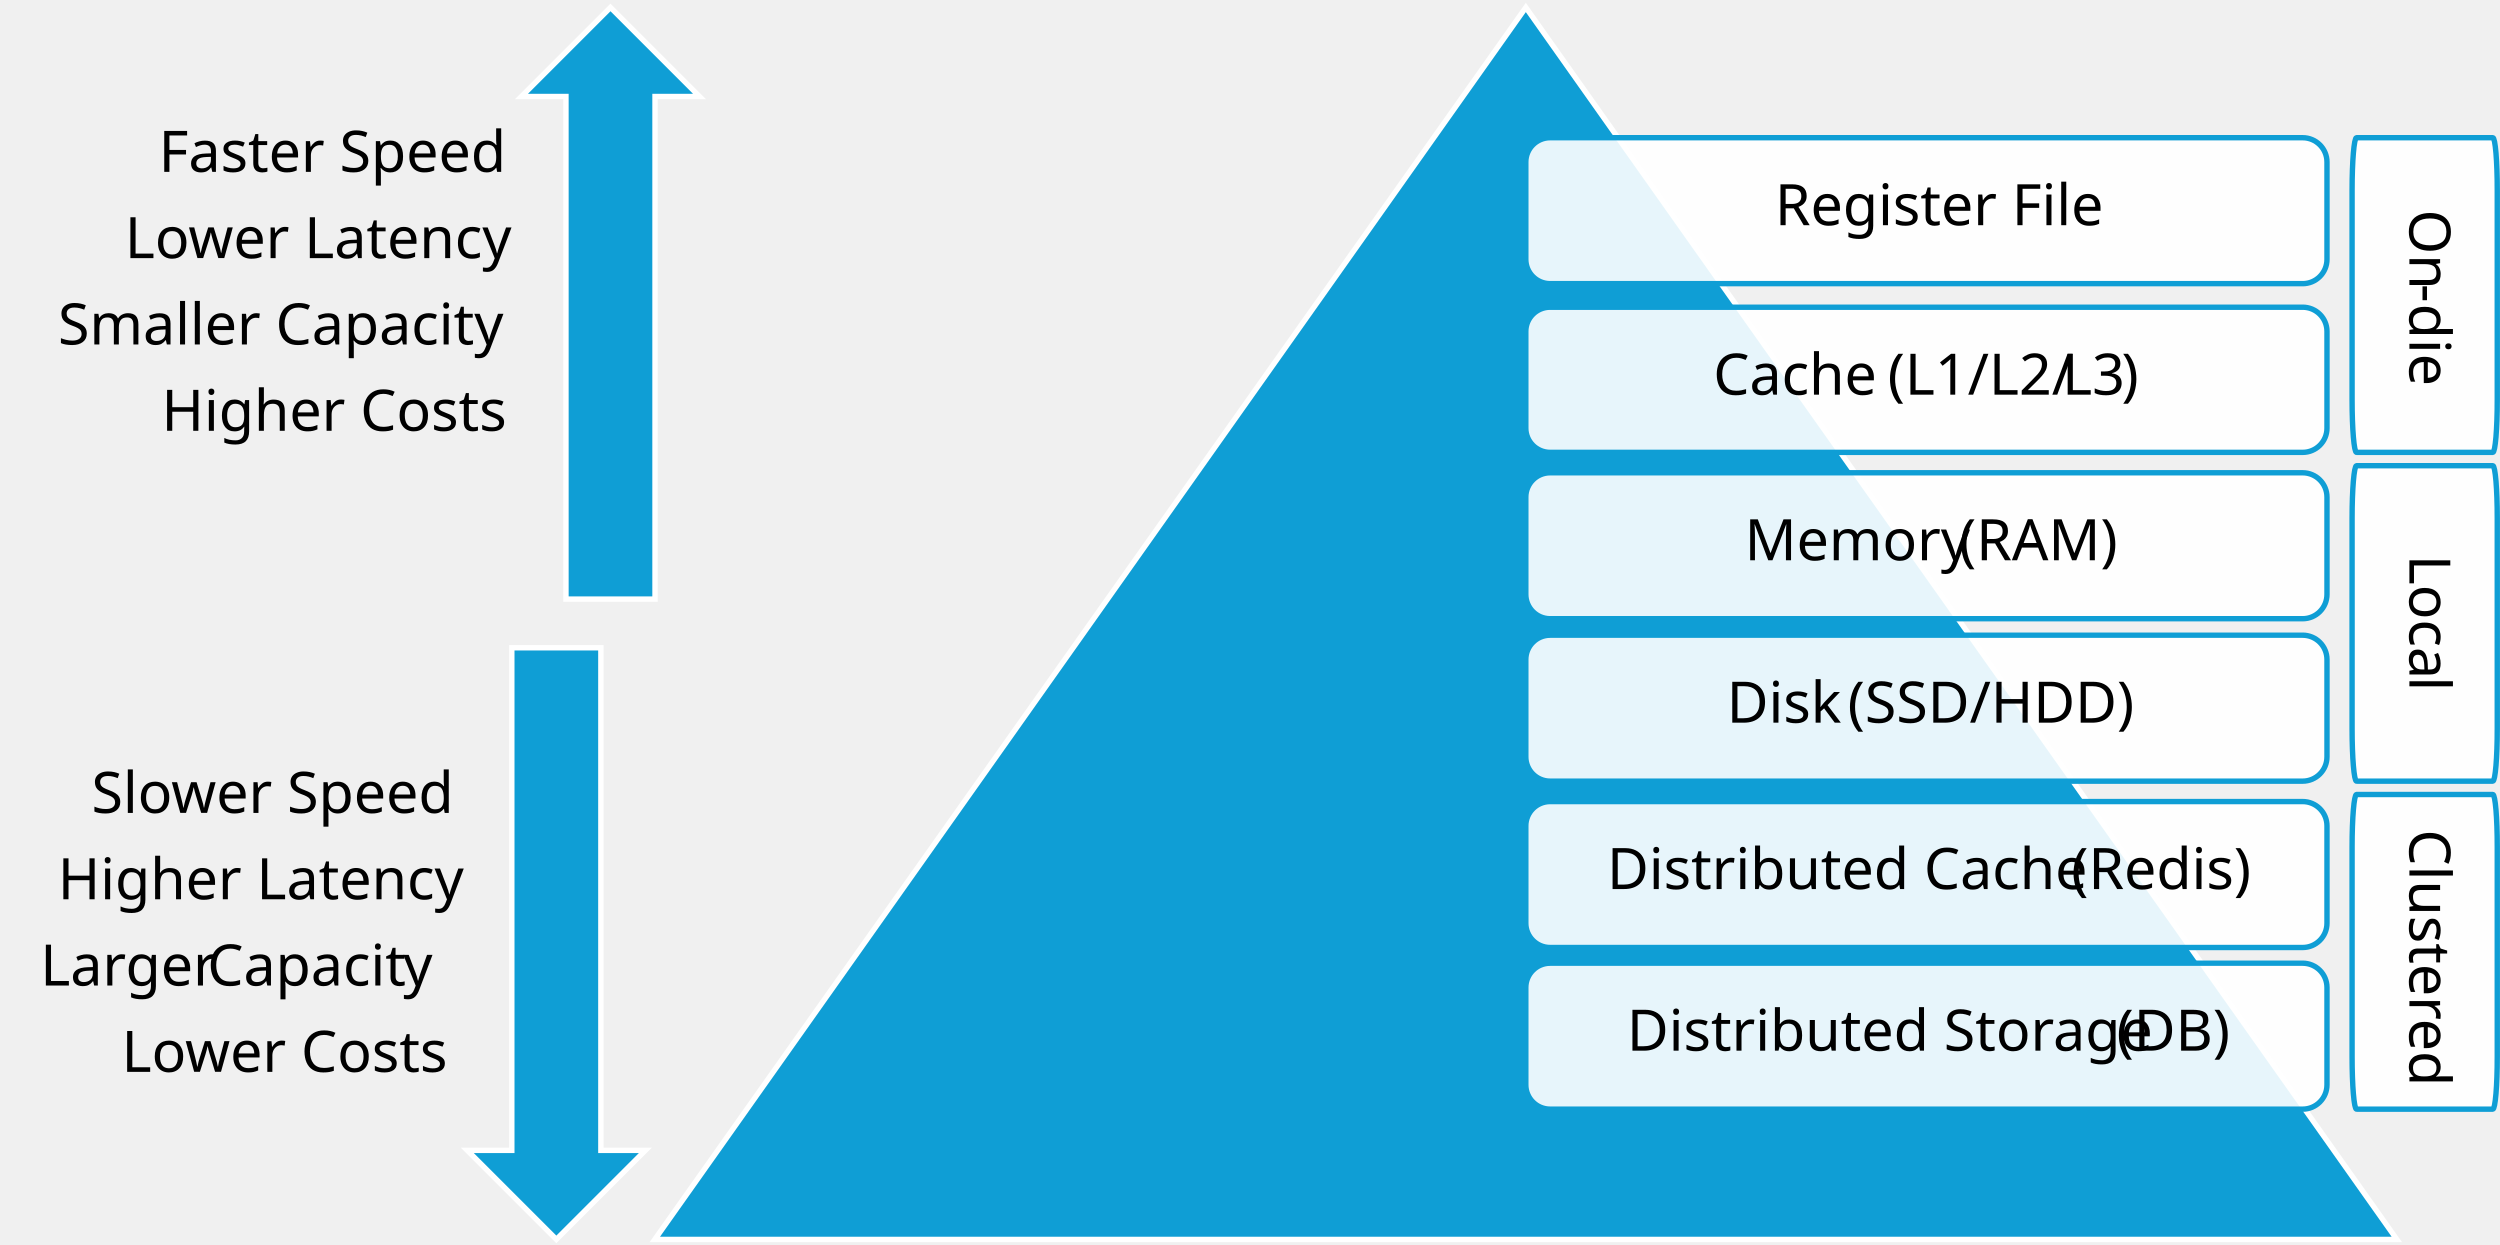
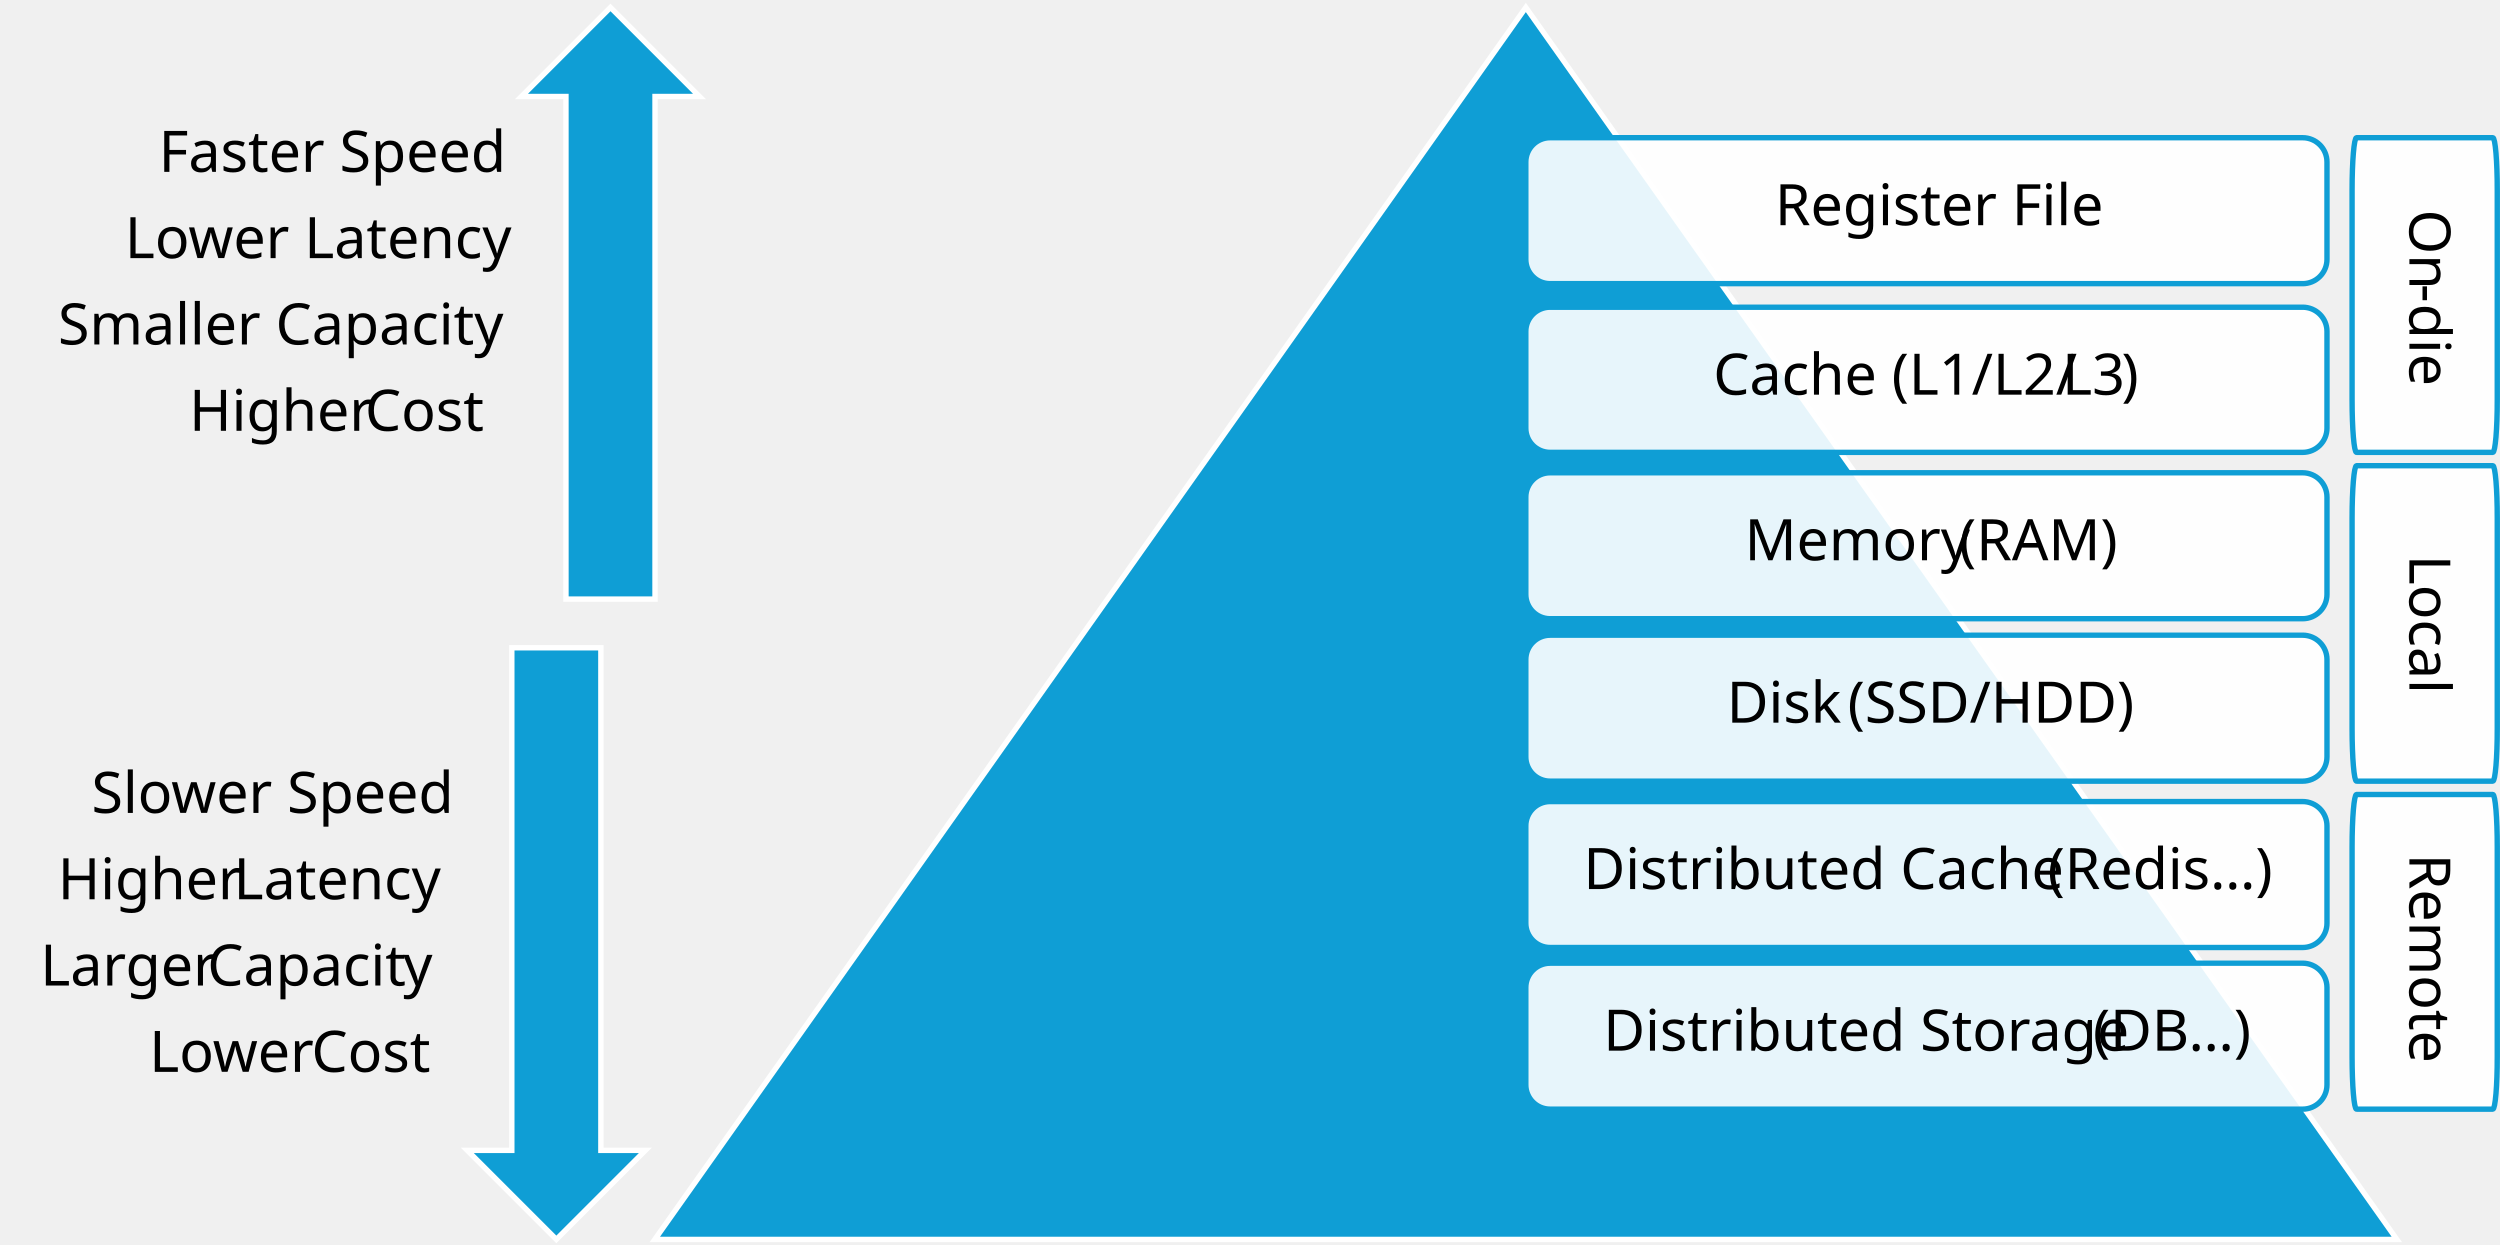
<svg xmlns="http://www.w3.org/2000/svg" width="3186" height="1586" xml:space="preserve" overflow="hidden">
  <g transform="translate(-256 -650)">
    <g>
      <path d="M1090.5 2229.5 2200.5 659.5 3310.5 2229.5Z" stroke="#FFFFFF" stroke-width="6.875" stroke-linecap="butt" stroke-linejoin="miter" stroke-miterlimit="8" stroke-opacity="1" fill="#0F9ED5" fill-rule="evenodd" fill-opacity="1" />
      <path d="M2200.5 856.501C2200.5 839.379 2214.37 825.5 2231.49 825.5L3190.51 825.5C3207.63 825.5 3221.5 839.379 3221.5 856.501L3221.5 980.499C3221.5 997.621 3207.63 1011.5 3190.51 1011.5L2231.49 1011.5C2214.37 1011.5 2200.5 997.621 2200.5 980.499L2200.5 856.501Z" stroke="#0F9ED5" stroke-width="6.875" stroke-linecap="butt" stroke-linejoin="miter" stroke-miterlimit="8" stroke-opacity="1" fill="#FFFFFF" fill-rule="evenodd" fill-opacity="0.902" />
      <text fill="#000000" fill-opacity="1" font-family="Aptos,Aptos_MSFontService,sans-serif" font-style="normal" font-variant="normal" font-weight="400" font-stretch="normal" font-size="73" text-anchor="start" direction="ltr" writing-mode="lr-tb" unicode-bidi="normal" text-decoration="none" transform="matrix(1 0 0 1 2517.96 937)">Register File</text>
      <path d="M2200.5 1072.33C2200.5 1055.3 2214.37 1041.5 2231.49 1041.5L3190.51 1041.5C3207.63 1041.5 3221.5 1055.3 3221.5 1072.33L3221.5 1195.67C3221.5 1212.7 3207.63 1226.5 3190.51 1226.5L2231.49 1226.5C2214.37 1226.5 2200.5 1212.7 2200.5 1195.67L2200.5 1072.33Z" stroke="#0F9ED5" stroke-width="6.875" stroke-linecap="butt" stroke-linejoin="miter" stroke-miterlimit="8" stroke-opacity="1" fill="#FFFFFF" fill-rule="evenodd" fill-opacity="0.902" />
-       <text fill="#000000" fill-opacity="1" font-family="Aptos,Aptos_MSFontService,sans-serif" font-style="normal" font-variant="normal" font-weight="400" font-stretch="normal" font-size="73" text-anchor="start" direction="ltr" writing-mode="lr-tb" unicode-bidi="normal" text-decoration="none" transform="matrix(1 0 0 1 2439.38 1153)">Cache </text>
-       <text fill="#000000" fill-opacity="1" font-family="Aptos,Aptos_MSFontService,sans-serif" font-style="normal" font-variant="normal" font-weight="400" font-stretch="normal" font-size="73" text-anchor="start" direction="ltr" writing-mode="lr-tb" unicode-bidi="normal" text-decoration="none" transform="matrix(1 0 0 1 2661.67 1153)">(L1/L2/</text>
+       <text fill="#000000" fill-opacity="1" font-family="Aptos,Aptos_MSFontService,sans-serif" font-style="normal" font-variant="normal" font-weight="400" font-stretch="normal" font-size="73" text-anchor="start" direction="ltr" writing-mode="lr-tb" unicode-bidi="normal" text-decoration="none" transform="matrix(1 0 0 1 2439.38 1153)">Cache (L1/L2/</text>
      <text fill="#000000" fill-opacity="1" font-family="Aptos,Aptos_MSFontService,sans-serif" font-style="normal" font-variant="normal" font-weight="400" font-stretch="normal" font-size="73" text-anchor="start" direction="ltr" writing-mode="lr-tb" unicode-bidi="normal" text-decoration="none" transform="matrix(1 0 0 1 2883.96 1153)">L3</text>
      <text fill="#000000" fill-opacity="1" font-family="Aptos,Aptos_MSFontService,sans-serif" font-style="normal" font-variant="normal" font-weight="400" font-stretch="normal" font-size="73" text-anchor="start" direction="ltr" writing-mode="lr-tb" unicode-bidi="normal" text-decoration="none" transform="matrix(1 0 0 1 2959.59 1153)">)</text>
      <path d="M2200.5 1283.5C2200.5 1266.38 2214.37 1252.5 2231.49 1252.5L3190.51 1252.5C3207.63 1252.5 3221.5 1266.38 3221.5 1283.5L3221.5 1407.5C3221.5 1424.62 3207.63 1438.5 3190.51 1438.5L2231.49 1438.5C2214.37 1438.5 2200.5 1424.62 2200.5 1407.5L2200.5 1283.5Z" stroke="#0F9ED5" stroke-width="6.875" stroke-linecap="butt" stroke-linejoin="miter" stroke-miterlimit="8" stroke-opacity="1" fill="#FFFFFF" fill-rule="evenodd" fill-opacity="0.902" />
      <text fill="#000000" fill-opacity="1" font-family="Aptos,Aptos_MSFontService,sans-serif" font-style="normal" font-variant="normal" font-weight="400" font-stretch="normal" font-size="73" text-anchor="start" direction="ltr" writing-mode="lr-tb" unicode-bidi="normal" text-decoration="none" transform="matrix(1 0 0 1 2479.37 1364)">Memory</text>
      <text fill="#000000" fill-opacity="1" font-family="Aptos,Aptos_MSFontService,sans-serif" font-style="normal" font-variant="normal" font-weight="400" font-stretch="normal" font-size="73" text-anchor="start" direction="ltr" writing-mode="lr-tb" unicode-bidi="normal" text-decoration="none" transform="matrix(1 0 0 1 2752.6 1364)">(RAM)</text>
      <path d="M2200.5 1490.5C2200.5 1473.38 2214.37 1459.5 2231.49 1459.5L3190.51 1459.5C3207.63 1459.5 3221.5 1473.38 3221.5 1490.5L3221.5 1614.5C3221.5 1631.62 3207.63 1645.5 3190.51 1645.5L2231.49 1645.5C2214.37 1645.5 2200.5 1631.62 2200.5 1614.5L2200.5 1490.5Z" stroke="#0F9ED5" stroke-width="6.875" stroke-linecap="butt" stroke-linejoin="miter" stroke-miterlimit="8" stroke-opacity="1" fill="#FFFFFF" fill-rule="evenodd" fill-opacity="0.902" />
      <text fill="#000000" fill-opacity="1" font-family="Aptos,Aptos_MSFontService,sans-serif" font-style="normal" font-variant="normal" font-weight="400" font-stretch="normal" font-size="73" text-anchor="start" direction="ltr" writing-mode="lr-tb" unicode-bidi="normal" text-decoration="none" transform="matrix(1 0 0 1 2456.54 1571)">Disk</text>
      <text fill="#000000" fill-opacity="1" font-family="Aptos,Aptos_MSFontService,sans-serif" font-style="normal" font-variant="normal" font-weight="400" font-stretch="normal" font-size="73" text-anchor="start" direction="ltr" writing-mode="lr-tb" unicode-bidi="normal" text-decoration="none" transform="matrix(1 0 0 1 2610.66 1571)">(SSD/HDD)</text>
      <path d="M2200.5 1702.5C2200.5 1685.38 2214.37 1671.5 2231.49 1671.5L3190.51 1671.5C3207.63 1671.5 3221.5 1685.38 3221.5 1702.5L3221.5 1826.5C3221.5 1843.62 3207.63 1857.5 3190.51 1857.5L2231.49 1857.5C2214.37 1857.5 2200.5 1843.62 2200.5 1826.5L2200.5 1702.5Z" stroke="#0F9ED5" stroke-width="6.875" stroke-linecap="butt" stroke-linejoin="miter" stroke-miterlimit="8" stroke-opacity="1" fill="#FFFFFF" fill-rule="evenodd" fill-opacity="0.902" />
-       <text fill="#000000" fill-opacity="1" font-family="Aptos,Aptos_MSFontService,sans-serif" font-style="normal" font-variant="normal" font-weight="400" font-stretch="normal" font-size="73" text-anchor="start" direction="ltr" writing-mode="lr-tb" unicode-bidi="normal" text-decoration="none" transform="matrix(1 0 0 1 2304 1783)">Distributed Cache</text>
-       <text fill="#000000" fill-opacity="1" font-family="Aptos,Aptos_MSFontService,sans-serif" font-style="normal" font-variant="normal" font-weight="400" font-stretch="normal" font-size="73" text-anchor="start" direction="ltr" writing-mode="lr-tb" unicode-bidi="normal" text-decoration="none" transform="matrix(1 0 0 1 2895.59 1783)">(Redis)</text>
+       <text fill="#000000" fill-opacity="1" font-family="Aptos,Aptos_MSFontService,sans-serif" font-style="normal" font-variant="normal" font-weight="400" font-stretch="normal" font-size="73" text-anchor="start" direction="ltr" writing-mode="lr-tb" unicode-bidi="normal" text-decoration="none" transform="matrix(1 0 0 1 2273.92 1783)">Distributed Cache</text>
+       <text fill="#000000" fill-opacity="1" font-family="Aptos,Aptos_MSFontService,sans-serif" font-style="normal" font-variant="normal" font-weight="400" font-stretch="normal" font-size="73" text-anchor="start" direction="ltr" writing-mode="lr-tb" unicode-bidi="normal" text-decoration="none" transform="matrix(1 0 0 1 2865.51 1783)">(</text>
+       <text fill="#000000" fill-opacity="1" font-family="Aptos,Aptos_MSFontService,sans-serif" font-style="normal" font-variant="normal" font-weight="400" font-stretch="normal" font-size="73" text-anchor="start" direction="ltr" writing-mode="lr-tb" unicode-bidi="normal" text-decoration="none" transform="matrix(1 0 0 1 2887.28 1783)">Redis…)</text>
      <path d="M2200.5 1908.5C2200.5 1891.38 2214.37 1877.5 2231.49 1877.5L3190.51 1877.5C3207.63 1877.5 3221.5 1891.38 3221.5 1908.5L3221.5 2032.5C3221.5 2049.62 3207.63 2063.5 3190.51 2063.5L2231.49 2063.5C2214.37 2063.5 2200.5 2049.62 2200.5 2032.5L2200.5 1908.5Z" stroke="#0F9ED5" stroke-width="6.875" stroke-linecap="butt" stroke-linejoin="miter" stroke-miterlimit="8" stroke-opacity="1" fill="#FFFFFF" fill-rule="evenodd" fill-opacity="0.902" />
-       <text fill="#000000" fill-opacity="1" font-family="Aptos,Aptos_MSFontService,sans-serif" font-style="normal" font-variant="normal" font-weight="400" font-stretch="normal" font-size="73" text-anchor="start" direction="ltr" writing-mode="lr-tb" unicode-bidi="normal" text-decoration="none" transform="matrix(1 0 0 1 2329.31 1989)">Distributed Storage</text>
-       <text fill="#000000" fill-opacity="1" font-family="Aptos,Aptos_MSFontService,sans-serif" font-style="normal" font-variant="normal" font-weight="400" font-stretch="normal" font-size="73" text-anchor="start" direction="ltr" writing-mode="lr-tb" unicode-bidi="normal" text-decoration="none" transform="matrix(1 0 0 1 2953.35 1989)">(DB)</text>
+       <text fill="#000000" fill-opacity="1" font-family="Aptos,Aptos_MSFontService,sans-serif" font-style="normal" font-variant="normal" font-weight="400" font-stretch="normal" font-size="73" text-anchor="start" direction="ltr" writing-mode="lr-tb" unicode-bidi="normal" text-decoration="none" transform="matrix(1 0 0 1 2299.23 1989)">Distributed Storage</text>
+       <text fill="#000000" fill-opacity="1" font-family="Aptos,Aptos_MSFontService,sans-serif" font-style="normal" font-variant="normal" font-weight="400" font-stretch="normal" font-size="73" text-anchor="start" direction="ltr" writing-mode="lr-tb" unicode-bidi="normal" text-decoration="none" transform="matrix(1 0 0 1 2923.28 1989)">(</text>
+       <text fill="#000000" fill-opacity="1" font-family="Aptos,Aptos_MSFontService,sans-serif" font-style="normal" font-variant="normal" font-weight="400" font-stretch="normal" font-size="73" text-anchor="start" direction="ltr" writing-mode="lr-tb" unicode-bidi="normal" text-decoration="none" transform="matrix(1 0 0 1 2945.05 1989)">DB…)</text>
      <path d="M3253.5 892.335C3253.5 855.423 3256.01 825.5 3259.11 825.5L3432.89 825.5C3435.99 825.5 3438.5 855.423 3438.5 892.335L3438.5 1159.66C3438.5 1196.58 3435.99 1226.5 3432.89 1226.5L3259.11 1226.5C3256.01 1226.5 3253.5 1196.58 3253.5 1159.66L3253.5 892.335Z" stroke="#0F9ED5" stroke-width="6.875" stroke-linecap="butt" stroke-linejoin="miter" stroke-miterlimit="8" stroke-opacity="1" fill="#FFFFFF" fill-rule="evenodd" fill-opacity="0.902" />
      <text fill="#000000" fill-opacity="1" font-family="Aptos,Aptos_MSFontService,sans-serif" font-style="normal" font-variant="normal" font-weight="400" font-stretch="normal" font-size="73" text-anchor="start" direction="ltr" writing-mode="lr-tb" unicode-bidi="normal" text-decoration="none" transform="matrix(6.12323e-17 1 -1 6.12323e-17 3326.54 917)">On</text>
      <text fill="#000000" fill-opacity="1" font-family="Aptos,Aptos_MSFontService,sans-serif" font-style="normal" font-variant="normal" font-weight="400" font-stretch="normal" font-size="73" text-anchor="start" direction="ltr" writing-mode="lr-tb" unicode-bidi="normal" text-decoration="none" transform="matrix(6.12323e-17 1 -1 6.12323e-17 3326.54 1012)">-</text>
      <text fill="#000000" fill-opacity="1" font-family="Aptos,Aptos_MSFontService,sans-serif" font-style="normal" font-variant="normal" font-weight="400" font-stretch="normal" font-size="73" text-anchor="start" direction="ltr" writing-mode="lr-tb" unicode-bidi="normal" text-decoration="none" transform="matrix(6.12323e-17 1 -1 6.12323e-17 3326.54 1037)">die</text>
      <path d="M3253.5 1310.5C3253.5 1273.5 3256.01 1243.5 3259.11 1243.5L3432.89 1243.5C3435.99 1243.5 3438.5 1273.5 3438.5 1310.5L3438.5 1578.5C3438.5 1615.5 3435.99 1645.5 3432.89 1645.5L3259.11 1645.5C3256.01 1645.5 3253.5 1615.5 3253.5 1578.5L3253.5 1310.5Z" stroke="#0F9ED5" stroke-width="6.875" stroke-linecap="butt" stroke-linejoin="miter" stroke-miterlimit="8" stroke-opacity="1" fill="#FFFFFF" fill-rule="evenodd" fill-opacity="0.902" />
-       <text fill="#000000" fill-opacity="1" font-family="Aptos,Aptos_MSFontService,sans-serif" font-style="normal" font-variant="normal" font-weight="400" font-stretch="normal" font-size="73" text-anchor="start" direction="ltr" writing-mode="lr-tb" unicode-bidi="normal" text-decoration="none" transform="matrix(6.12323e-17 1 -1 6.12323e-17 3326.54 1357)">Loca</text>
-       <text fill="#000000" fill-opacity="1" font-family="Aptos,Aptos_MSFontService,sans-serif" font-style="normal" font-variant="normal" font-weight="400" font-stretch="normal" font-size="73" text-anchor="start" direction="ltr" writing-mode="lr-tb" unicode-bidi="normal" text-decoration="none" transform="matrix(6.12323e-17 1 -1 6.12323e-17 3326.54 1512)">l</text>
+       <text fill="#000000" fill-opacity="1" font-family="Aptos,Aptos_MSFontService,sans-serif" font-style="normal" font-variant="normal" font-weight="400" font-stretch="normal" font-size="73" text-anchor="start" direction="ltr" writing-mode="lr-tb" unicode-bidi="normal" text-decoration="none" transform="matrix(6.12323e-17 1 -1 6.12323e-17 3326.54 1357)">Local</text>
      <path d="M3253.5 1729.33C3253.5 1692.42 3256.01 1662.5 3259.11 1662.5L3432.89 1662.5C3435.99 1662.5 3438.5 1692.42 3438.5 1729.33L3438.5 1996.67C3438.5 2033.58 3435.99 2063.5 3432.89 2063.5L3259.11 2063.5C3256.01 2063.5 3253.5 2033.58 3253.5 1996.67L3253.5 1729.33Z" stroke="#0F9ED5" stroke-width="6.875" stroke-linecap="butt" stroke-linejoin="miter" stroke-miterlimit="8" stroke-opacity="1" fill="#FFFFFF" fill-rule="evenodd" fill-opacity="0.902" />
-       <text fill="#000000" fill-opacity="1" font-family="Aptos,Aptos_MSFontService,sans-serif" font-style="normal" font-variant="normal" font-weight="400" font-stretch="normal" font-size="73" text-anchor="start" direction="ltr" writing-mode="lr-tb" unicode-bidi="normal" text-decoration="none" transform="matrix(6.12323e-17 1 -1 6.12323e-17 3326.54 1707)">Clustered</text>
+       <text fill="#000000" fill-opacity="1" font-family="Aptos,Aptos_MSFontService,sans-serif" font-style="normal" font-variant="normal" font-weight="400" font-stretch="normal" font-size="73" text-anchor="start" direction="ltr" writing-mode="lr-tb" unicode-bidi="normal" text-decoration="none" transform="matrix(6.12323e-17 1 -1 6.12323e-17 3326.54 1738)">Remote</text>
      <path d="M920.5 773 1034 659.5 1147.5 773 1090.75 773 1090.75 1413.5 977.25 1413.5 977.25 773Z" stroke="#FFFFFF" stroke-width="6.875" stroke-linecap="butt" stroke-linejoin="miter" stroke-miterlimit="8" stroke-opacity="1" fill="#0F9ED5" fill-rule="evenodd" fill-opacity="1" />
      <text fill="#000000" fill-opacity="1" font-family="Aptos,Aptos_MSFontService,sans-serif" font-style="normal" font-variant="normal" font-weight="400" font-stretch="normal" font-size="73" text-anchor="start" direction="ltr" writing-mode="lr-tb" unicode-bidi="normal" text-decoration="none" transform="matrix(1 0 0 1 458.244 869)">Faster Speed</text>
      <text fill="#000000" fill-opacity="1" font-family="Aptos,Aptos_MSFontService,sans-serif" font-style="normal" font-variant="normal" font-weight="400" font-stretch="normal" font-size="73" text-anchor="start" direction="ltr" writing-mode="lr-tb" unicode-bidi="normal" text-decoration="none" transform="matrix(1 0 0 1 415.114 979)">Lower Latency</text>
      <text fill="#000000" fill-opacity="1" font-family="Aptos,Aptos_MSFontService,sans-serif" font-style="normal" font-variant="normal" font-weight="400" font-stretch="normal" font-size="73" text-anchor="start" direction="ltr" writing-mode="lr-tb" unicode-bidi="normal" text-decoration="none" transform="matrix(1 0 0 1 329.933 1089)">Smaller Capacity</text>
-       <text fill="#000000" fill-opacity="1" font-family="Aptos,Aptos_MSFontService,sans-serif" font-style="normal" font-variant="normal" font-weight="400" font-stretch="normal" font-size="73" text-anchor="start" direction="ltr" writing-mode="lr-tb" unicode-bidi="normal" text-decoration="none" transform="matrix(1 0 0 1 461.864 1199)">Higher Costs</text>
+       <text fill="#000000" fill-opacity="1" font-family="Aptos,Aptos_MSFontService,sans-serif" font-style="normal" font-variant="normal" font-weight="400" font-stretch="normal" font-size="73" text-anchor="start" direction="ltr" writing-mode="lr-tb" unicode-bidi="normal" text-decoration="none" transform="matrix(1 0 0 1 497.087 1199)">Higher </text>
+       <text fill="#000000" fill-opacity="1" font-family="Aptos,Aptos_MSFontService,sans-serif" font-style="normal" font-variant="normal" font-weight="400" font-stretch="normal" font-size="73" text-anchor="start" direction="ltr" writing-mode="lr-tb" unicode-bidi="normal" text-decoration="none" transform="matrix(1 0 0 1 721.098 1199)">Cost</text>
      <path d="M851.5 2116 908.25 2116 908.25 1475.5 1021.75 1475.5 1021.75 2116 1078.5 2116 965 2229.5Z" stroke="#FFFFFF" stroke-width="6.875" stroke-linecap="butt" stroke-linejoin="miter" stroke-miterlimit="8" stroke-opacity="1" fill="#0F9ED5" fill-rule="evenodd" fill-opacity="1" />
      <text fill="#000000" fill-opacity="1" font-family="Aptos,Aptos_MSFontService,sans-serif" font-style="normal" font-variant="normal" font-weight="400" font-stretch="normal" font-size="73" text-anchor="start" direction="ltr" writing-mode="lr-tb" unicode-bidi="normal" text-decoration="none" transform="matrix(1 0 0 1 372.604 1686)">Slower Speed</text>
-       <text fill="#000000" fill-opacity="1" font-family="Aptos,Aptos_MSFontService,sans-serif" font-style="normal" font-variant="normal" font-weight="400" font-stretch="normal" font-size="73" text-anchor="start" direction="ltr" writing-mode="lr-tb" unicode-bidi="normal" text-decoration="none" transform="matrix(1 0 0 1 329.658 1796)">Higher Latency</text>
+       <text fill="#000000" fill-opacity="1" font-family="Aptos,Aptos_MSFontService,sans-serif" font-style="normal" font-variant="normal" font-weight="400" font-stretch="normal" font-size="73" text-anchor="start" direction="ltr" writing-mode="lr-tb" unicode-bidi="normal" text-decoration="none" transform="matrix(1 0 0 1 329.658 1796)">Higher </text>
+       <text fill="#000000" fill-opacity="1" font-family="Aptos,Aptos_MSFontService,sans-serif" font-style="normal" font-variant="normal" font-weight="400" font-stretch="normal" font-size="73" text-anchor="start" direction="ltr" writing-mode="lr-tb" unicode-bidi="normal" text-decoration="none" transform="matrix(1 0 0 1 553.669 1796)">Latency</text>
      <text fill="#000000" fill-opacity="1" font-family="Aptos,Aptos_MSFontService,sans-serif" font-style="normal" font-variant="normal" font-weight="400" font-stretch="normal" font-size="73" text-anchor="start" direction="ltr" writing-mode="lr-tb" unicode-bidi="normal" text-decoration="none" transform="matrix(1 0 0 1 307.36 1906)">Larger</text>
      <text fill="#000000" fill-opacity="1" font-family="Aptos,Aptos_MSFontService,sans-serif" font-style="normal" font-variant="normal" font-weight="400" font-stretch="normal" font-size="73" text-anchor="start" direction="ltr" writing-mode="lr-tb" unicode-bidi="normal" text-decoration="none" transform="matrix(1 0 0 1 520.142 1906)">Capacit</text>
      <text fill="#000000" fill-opacity="1" font-family="Aptos,Aptos_MSFontService,sans-serif" font-style="normal" font-variant="normal" font-weight="400" font-stretch="normal" font-size="73" text-anchor="start" direction="ltr" writing-mode="lr-tb" unicode-bidi="normal" text-decoration="none" transform="matrix(1 0 0 1 769.933 1906)">y</text>
-       <text fill="#000000" fill-opacity="1" font-family="Aptos,Aptos_MSFontService,sans-serif" font-style="normal" font-variant="normal" font-weight="400" font-stretch="normal" font-size="73" text-anchor="start" direction="ltr" writing-mode="lr-tb" unicode-bidi="normal" text-decoration="none" transform="matrix(1 0 0 1 410.967 2016)">Lower Costs</text>
+       <text fill="#000000" fill-opacity="1" font-family="Aptos,Aptos_MSFontService,sans-serif" font-style="normal" font-variant="normal" font-weight="400" font-stretch="normal" font-size="73" text-anchor="start" direction="ltr" writing-mode="lr-tb" unicode-bidi="normal" text-decoration="none" transform="matrix(1 0 0 1 446.189 2016)">Lower </text>
+       <text fill="#000000" fill-opacity="1" font-family="Aptos,Aptos_MSFontService,sans-serif" font-style="normal" font-variant="normal" font-weight="400" font-stretch="normal" font-size="73" text-anchor="start" direction="ltr" writing-mode="lr-tb" unicode-bidi="normal" text-decoration="none" transform="matrix(1 0 0 1 652.921 2016)">Cost</text>
    </g>
  </g>
</svg>
